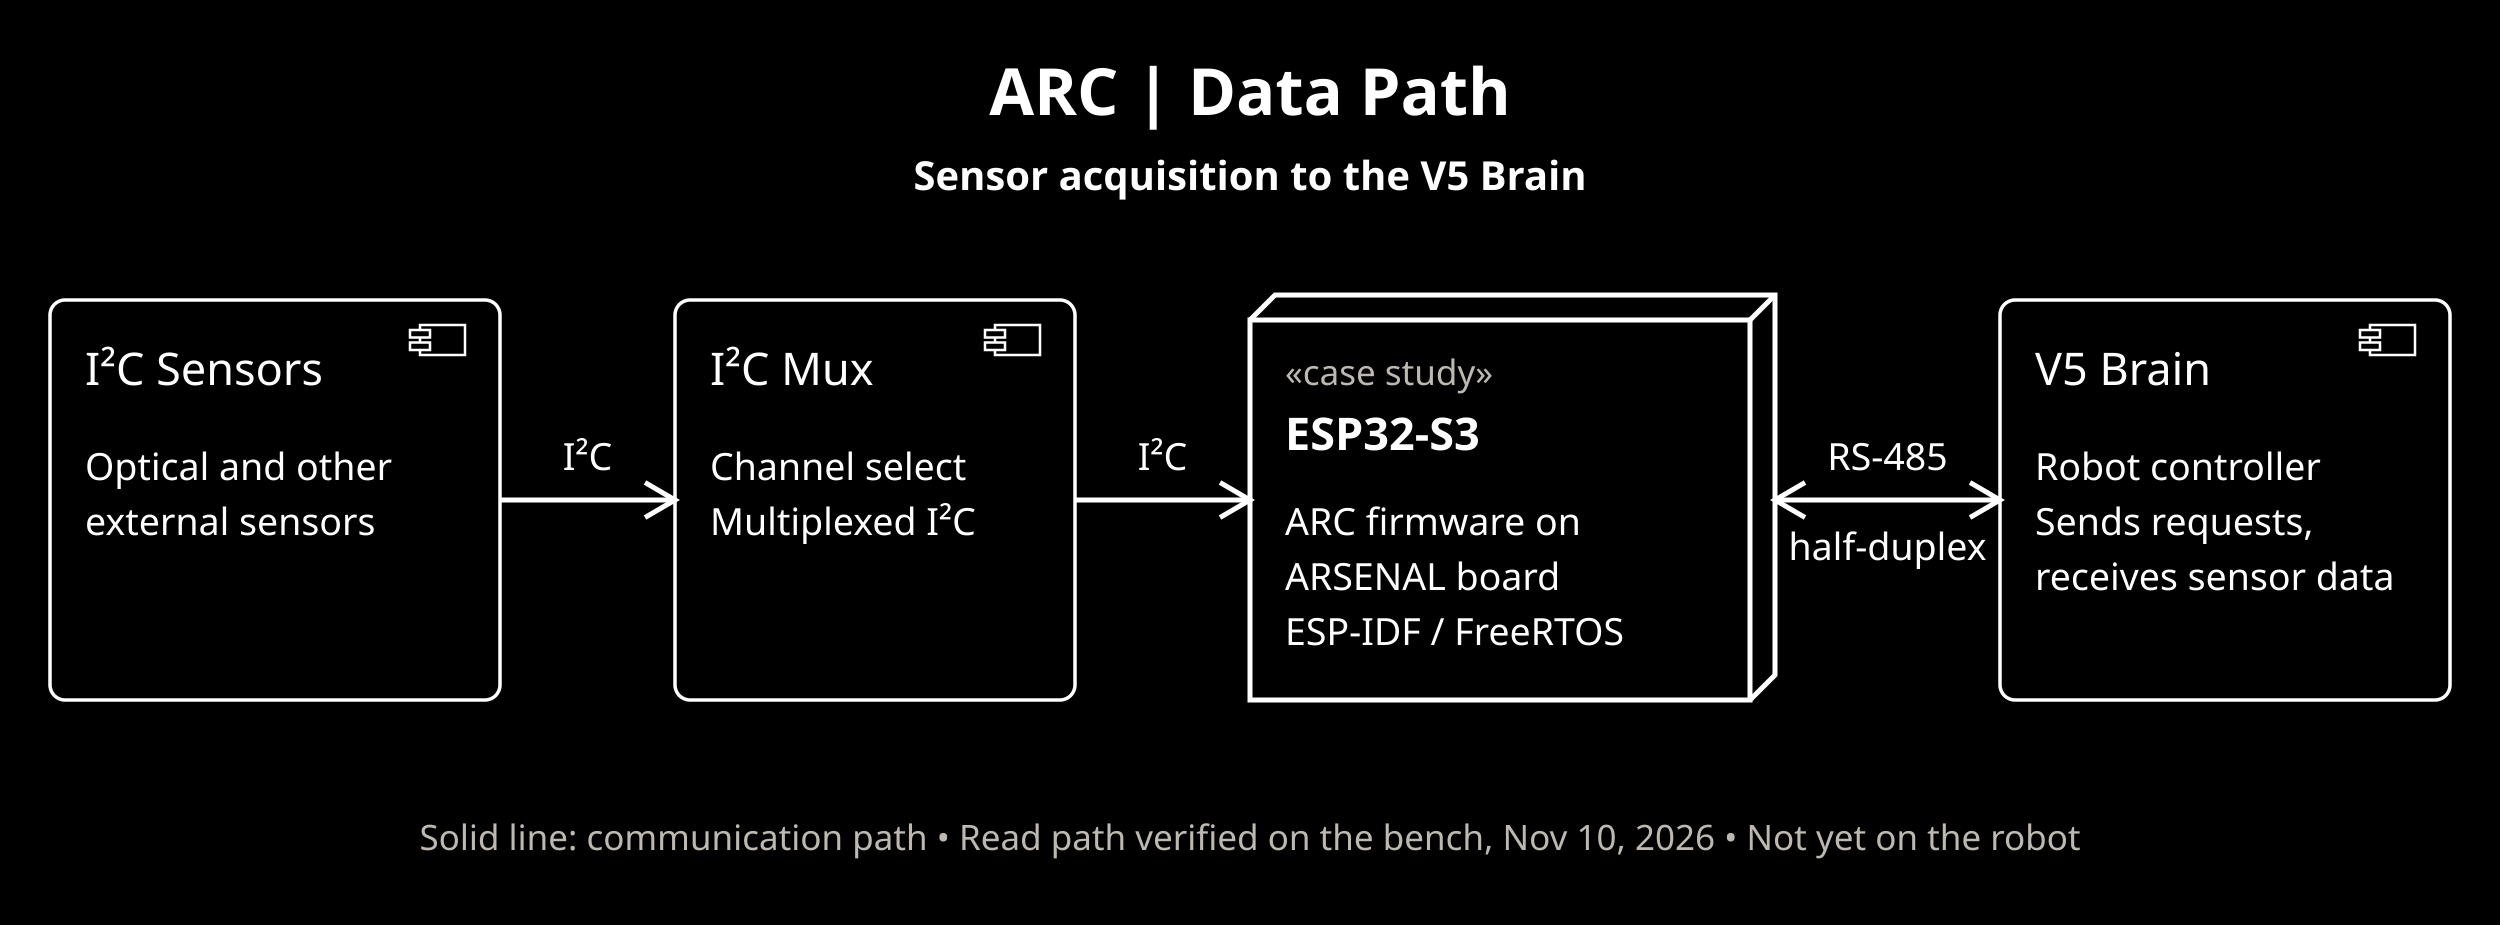
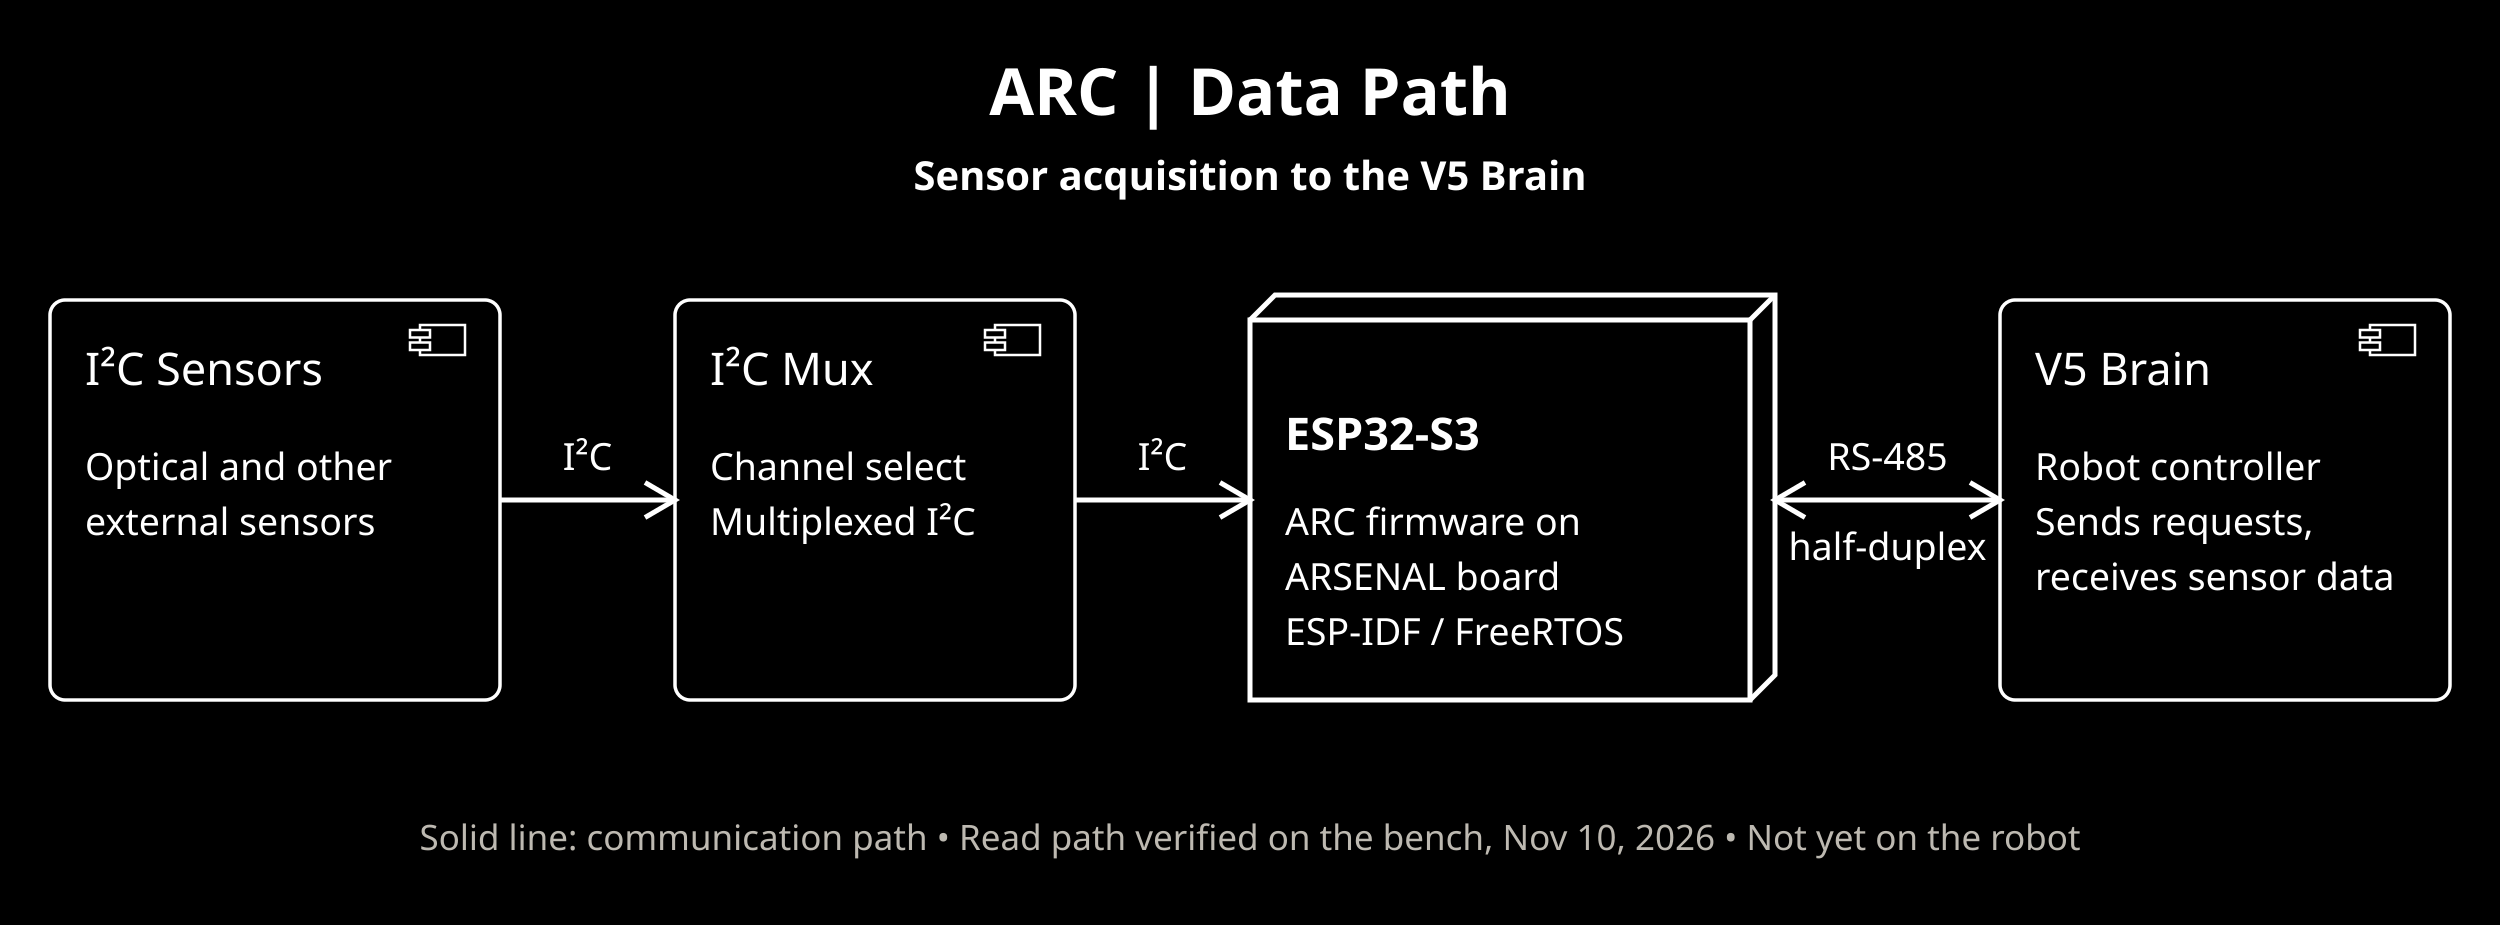
<svg xmlns="http://www.w3.org/2000/svg" viewBox="0 0 1000 370" width="1000" height="370" role="img" aria-labelledby="arc-title arc-desc">
  <rect width="1000" height="370" fill="#000000" />
  <g font-family="'IBM Plex Sans', system-ui, sans-serif" fill="#ffffff">
    <text x="500" y="46" font-size="26" font-weight="700" text-anchor="middle">ARC | Data Path</text>
    <text x="500" y="76" font-size="16" font-weight="600" text-anchor="middle">Sensor acquisition to the V5 Brain</text>
    <rect x="20" y="120" width="180" height="160" rx="6" fill="none" stroke="#ffffff" stroke-width="1.4" />
    <rect x="168" y="130" width="18" height="12" fill="none" stroke="#ffffff" stroke-width="1" />
    <rect x="164" y="132" width="8" height="3" fill="#000" stroke="#ffffff" stroke-width="1" />
    <rect x="164" y="137" width="8" height="3" fill="#000" stroke="#ffffff" stroke-width="1" />
    <text x="34" y="154" font-size="18">I²C Sensors</text>
    <text x="34" y="192" font-size="15">Optical and other</text>
    <text x="34" y="214" font-size="15">external sensors</text>
    <rect x="270" y="120" width="160" height="160" rx="6" fill="none" stroke="#ffffff" stroke-width="1.4" />
    <rect x="398" y="130" width="18" height="12" fill="none" stroke="#ffffff" stroke-width="1" />
    <rect x="394" y="132" width="8" height="3" fill="#000" stroke="#ffffff" stroke-width="1" />
    <rect x="394" y="137" width="8" height="3" fill="#000" stroke="#ffffff" stroke-width="1" />
    <text x="284" y="154" font-size="18">I²C Mux</text>
    <text x="284" y="192" font-size="15">Channel select</text>
    <text x="284" y="214" font-size="15">Multiplexed I²C</text>
    <rect x="500" y="128" width="200" height="152" fill="none" stroke="#ffffff" stroke-width="2" />
    <polyline points="500,128 510,118 710,118 710,270 700,280" fill="none" stroke="#ffffff" stroke-width="2" />
    <line x1="700" y1="128" x2="710" y2="118" stroke="#ffffff" stroke-width="2" />
-     <text x="514" y="154" font-size="14" fill="#bdb9b1">«case study»</text>
    <text x="514" y="180" font-size="18" font-weight="700">ESP32-S3</text>
    <text x="514" y="214" font-size="15">ARC firmware on</text>
    <text x="514" y="236" font-size="15">ARSENAL board</text>
    <text x="514" y="258" font-size="15">ESP-IDF / FreeRTOS</text>
    <rect x="800" y="120" width="180" height="160" rx="6" fill="none" stroke="#ffffff" stroke-width="1.4" />
    <rect x="948" y="130" width="18" height="12" fill="none" stroke="#ffffff" stroke-width="1" />
    <rect x="944" y="132" width="8" height="3" fill="#000" stroke="#ffffff" stroke-width="1" />
    <rect x="944" y="137" width="8" height="3" fill="#000" stroke="#ffffff" stroke-width="1" />
    <text x="814" y="154" font-size="18">V5 Brain</text>
    <text x="814" y="192" font-size="15">Robot controller</text>
    <text x="814" y="214" font-size="15">Sends requests,</text>
    <text x="814" y="236" font-size="15">receives sensor data</text>
    <g fill="none" stroke="#ffffff" stroke-width="2">
      <polyline points="200,200 270,200" />
      <polyline points="258,193 270,200 258,207" />
      <polyline points="430,200 500,200" />
      <polyline points="488,193 500,200 488,207" />
      <polyline points="710,200 800,200" />
      <polyline points="788,193 800,200 788,207" />
      <polyline points="722,193 710,200 722,207" />
    </g>
    <text x="235" y="188" font-size="15" text-anchor="middle">I²C</text>
    <text x="465" y="188" font-size="15" text-anchor="middle">I²C</text>
    <text x="755" y="188" font-size="15" text-anchor="middle">RS-485</text>
    <text x="755" y="224" font-size="15" text-anchor="middle">half-duplex</text>
    <text x="500" y="340" font-size="14" text-anchor="middle" fill="#bdb9b1">Solid line: communication path • Read path verified on the bench, Nov 10, 2026 • Not yet on the robot</text>
  </g>
</svg>
